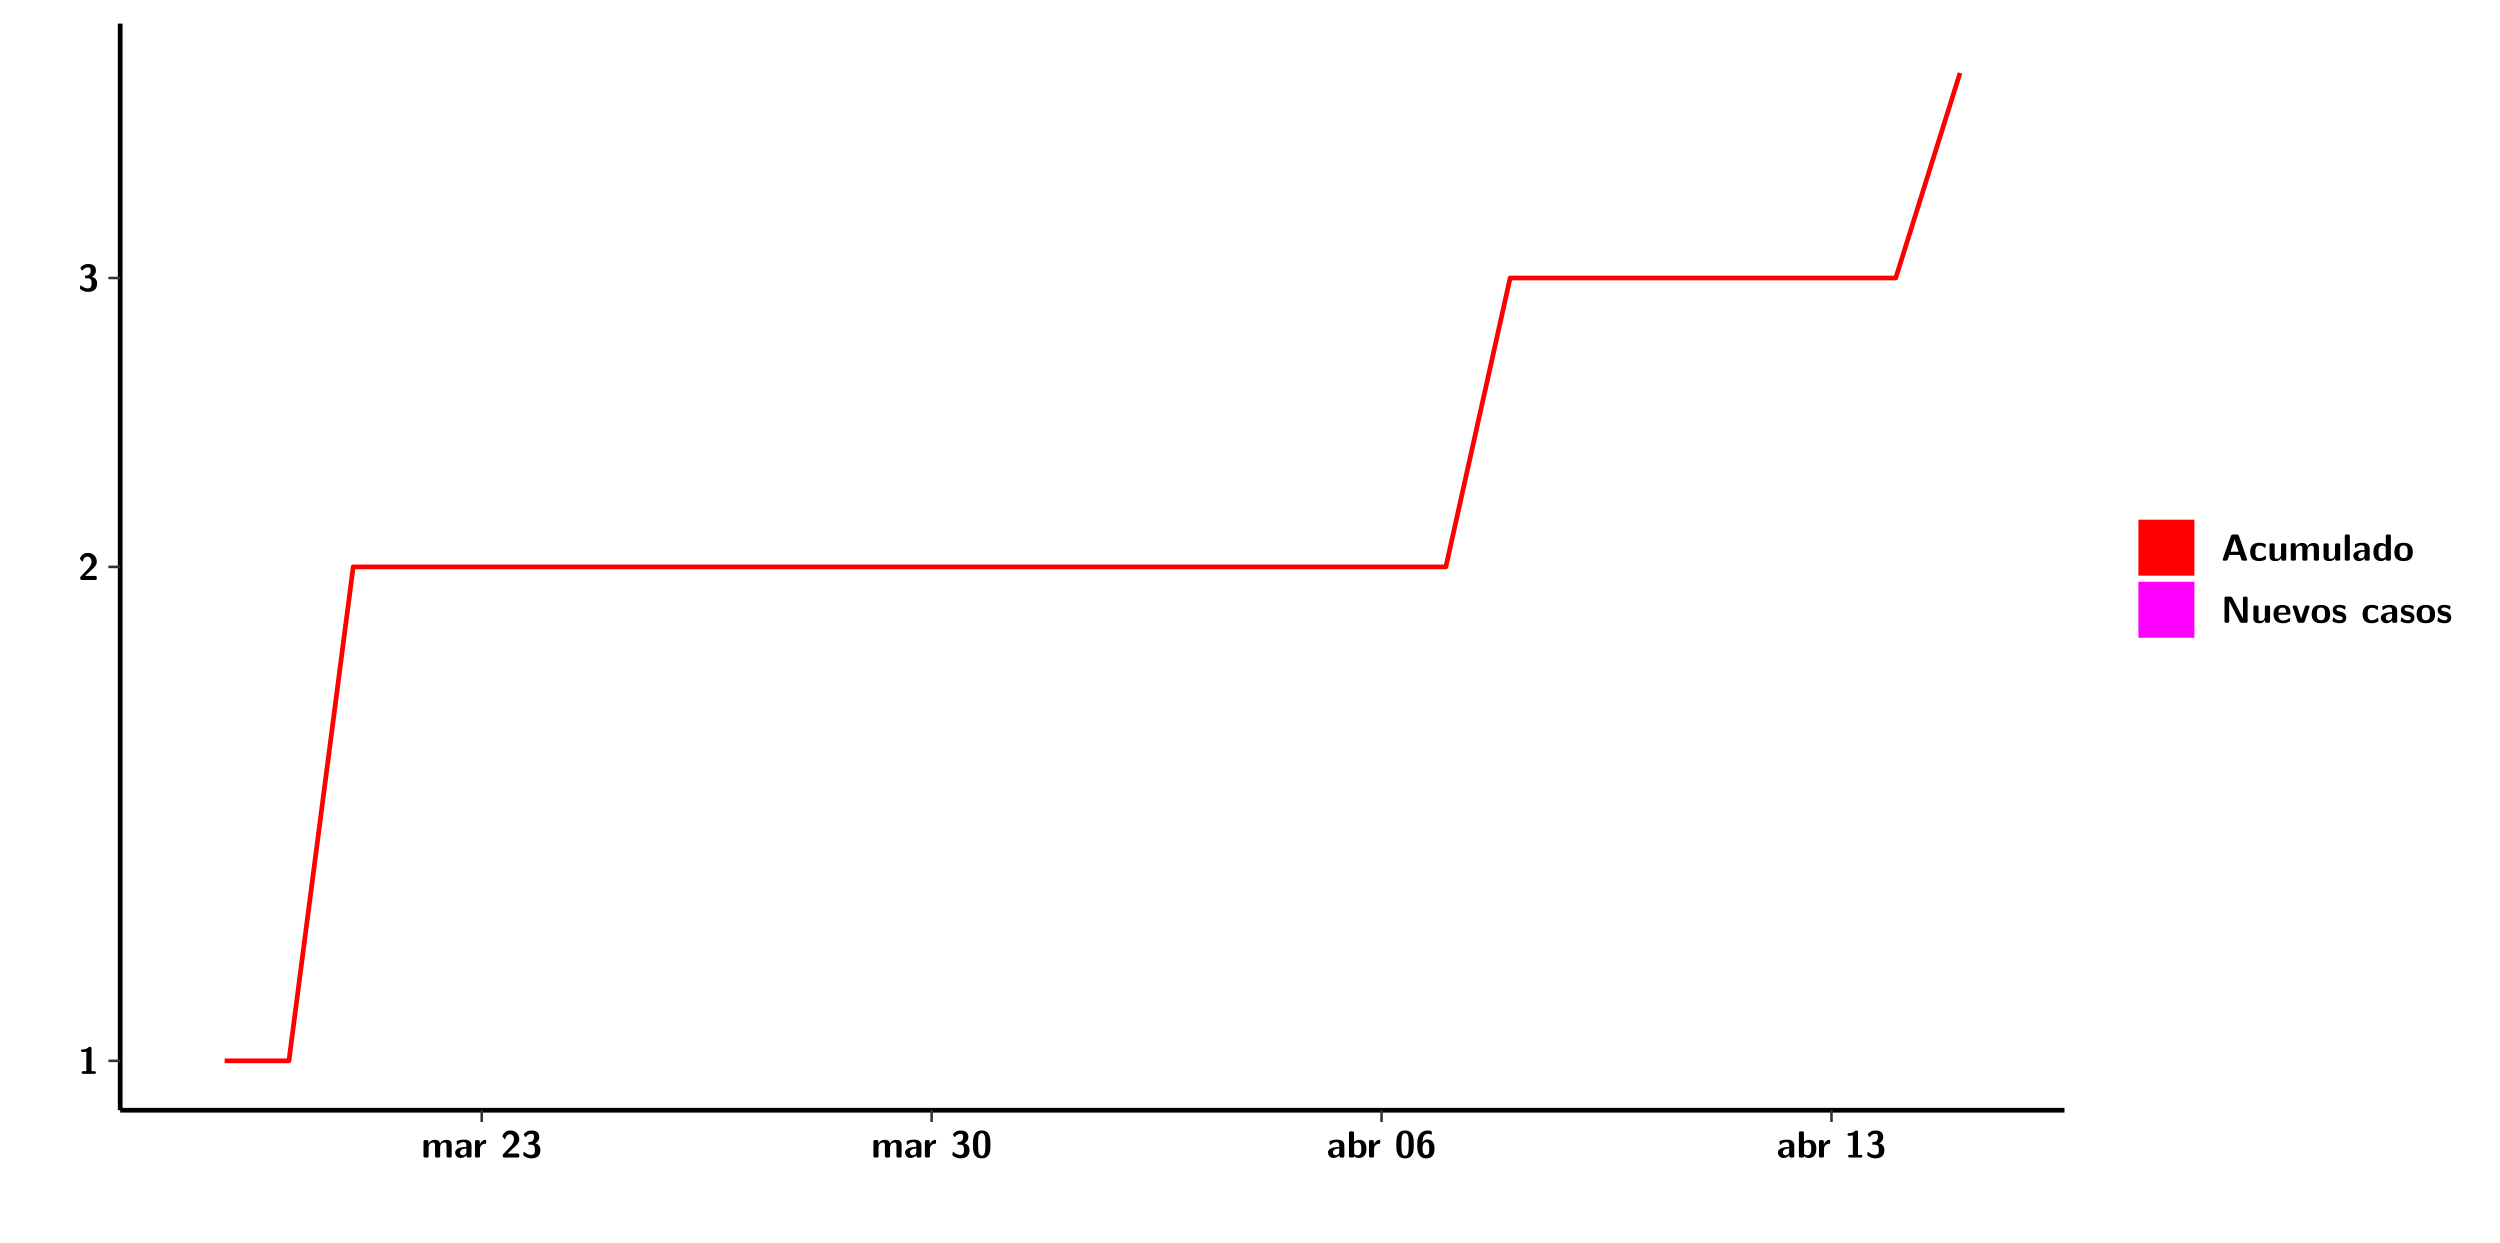
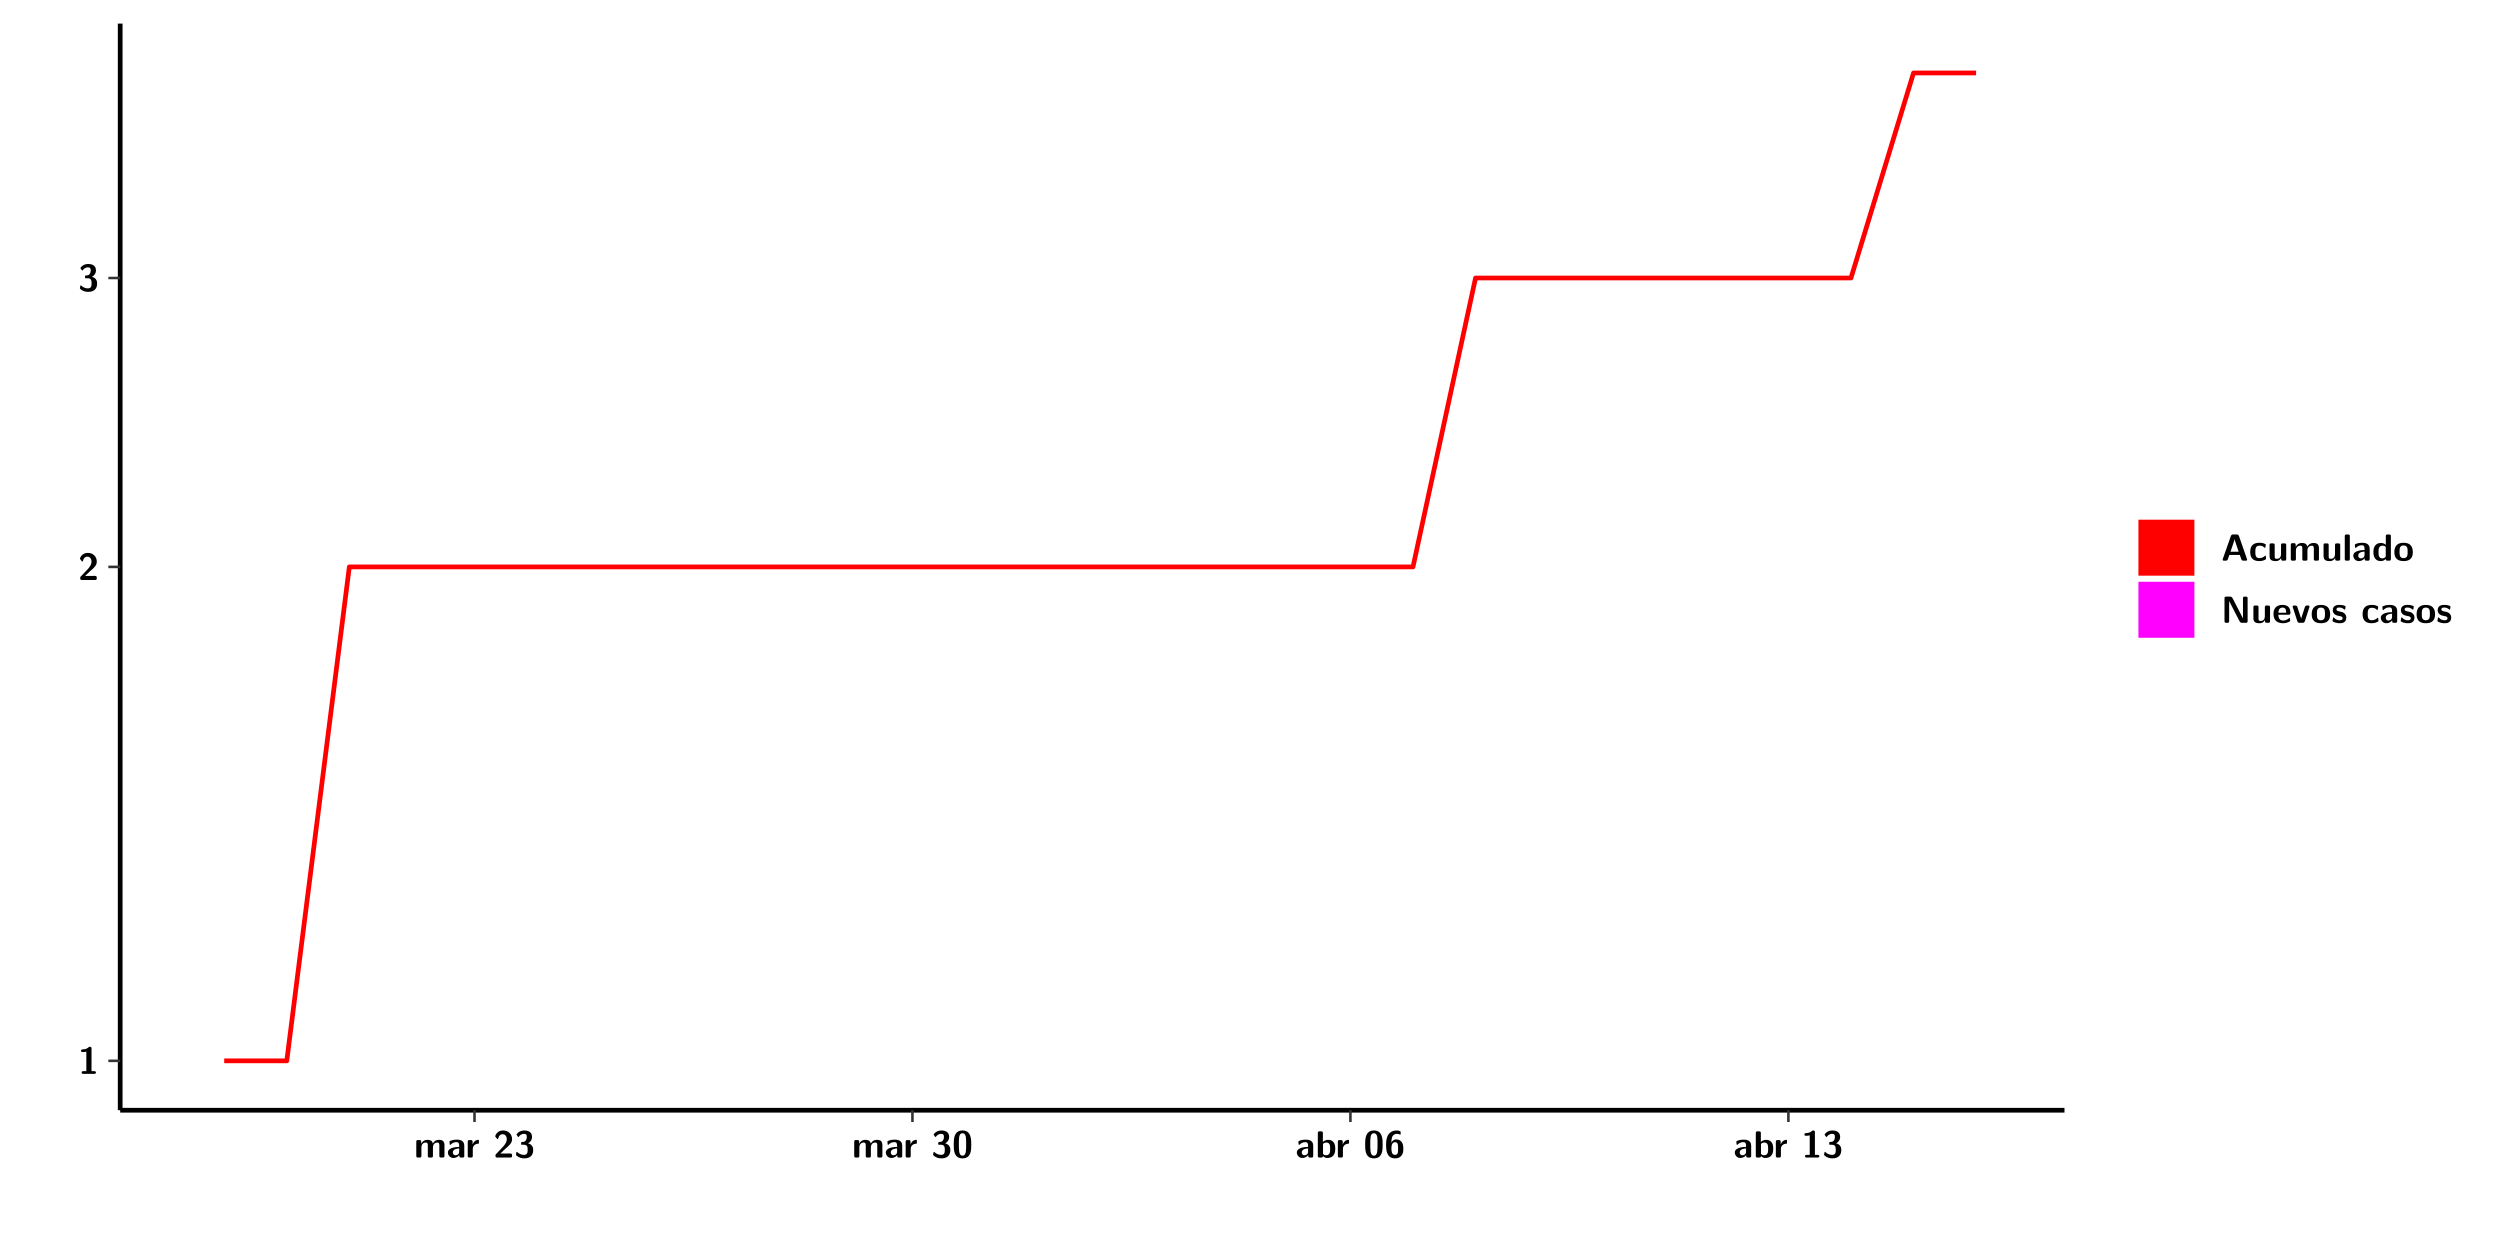
<svg xmlns="http://www.w3.org/2000/svg" xmlns:xlink="http://www.w3.org/1999/xlink" width="579.653pt" height="288pt" viewBox="0 0 579.653 288" version="1.1">
  <defs>
    <g>
      <symbol overflow="visible" id="glyph0-0">
        <path style="stroke:none;" d="" />
      </symbol>
      <symbol overflow="visible" id="glyph0-1">
        <path style="stroke:none;" d="M 3.109 -5.859 C 3.109 -6.016 3.109 -6.281 2.719 -6.281 C 2.547 -6.281 2.516 -6.266 2.406 -6.156 C 2.25 -6.016 1.922 -5.688 1.047 -5.672 C 0.891 -5.672 0.672 -5.609 0.672 -5.359 C 0.672 -5.047 0.969 -5.047 1.094 -5.047 C 1.344 -5.047 1.656 -5.078 1.906 -5.156 L 1.906 -0.625 L 1.234 -0.625 C 1.109 -0.625 0.812 -0.625 0.812 -0.312 C 0.812 0 1.109 0 1.234 0 L 3.719 0 C 3.828 0 4.141 0 4.141 -0.312 C 4.141 -0.625 3.828 -0.625 3.719 -0.625 L 3.109 -0.625 Z M 3.109 -5.859 " />
      </symbol>
      <symbol overflow="visible" id="glyph0-2">
        <path style="stroke:none;" d="M 0.562 -0.75 C 0.484 -0.656 0.484 -0.641 0.484 -0.484 L 0.484 -0.422 C 0.484 -0.109 0.578 0 0.906 0 L 3.906 0 C 4.25 0 4.328 -0.109 4.328 -0.422 L 4.328 -0.531 C 4.328 -0.672 4.328 -0.828 4.141 -0.906 C 4.078 -0.953 3.797 -0.953 3.625 -0.953 C 3.438 -0.953 3.219 -0.938 3.031 -0.938 L 1.609 -0.938 L 2.766 -2.031 C 2.906 -2.141 3.234 -2.422 3.359 -2.547 C 3.844 -3.016 4.328 -3.484 4.328 -4.266 C 4.328 -5.328 3.562 -6.281 2.266 -6.281 C 1.969 -6.281 1.469 -6.234 1.047 -5.891 C 0.969 -5.828 0.562 -5.516 0.406 -4.922 L 0.844 -4.359 C 0.891 -4.297 0.922 -4.266 0.984 -4.266 C 1.062 -4.266 1.078 -4.328 1.109 -4.422 C 1.281 -5.031 1.578 -5.406 2.141 -5.406 C 2.828 -5.406 3.109 -4.781 3.109 -4.25 C 3.109 -3.688 2.766 -3.094 2.25 -2.531 Z M 0.562 -0.75 " />
      </symbol>
      <symbol overflow="visible" id="glyph0-3">
        <path style="stroke:none;" d="M 0.844 -4.859 C 0.906 -4.766 0.953 -4.766 0.969 -4.766 C 1.031 -4.766 1.047 -4.797 1.094 -4.859 C 1.547 -5.5 2.172 -5.5 2.281 -5.5 C 2.844 -5.5 2.922 -5.203 2.922 -4.781 C 2.922 -4.656 2.922 -4.234 2.641 -3.906 C 2.438 -3.656 2.219 -3.641 1.953 -3.625 C 1.859 -3.609 1.688 -3.609 1.672 -3.578 C 1.609 -3.562 1.609 -3.5 1.609 -3.359 L 1.609 -3.203 C 1.609 -2.984 1.609 -2.969 1.844 -2.969 L 2.219 -2.969 C 3.031 -2.969 3.125 -2.469 3.125 -1.797 C 3.125 -1.203 3.062 -0.625 2.266 -0.625 C 1.984 -0.625 1.328 -0.688 0.75 -1.25 C 0.672 -1.328 0.656 -1.328 0.625 -1.328 C 0.531 -1.328 0.516 -1.25 0.516 -1.234 C 0.516 -1.234 0.406 -0.672 0.406 -0.625 C 0.406 -0.516 1.156 0.188 2.312 0.188 C 3.812 0.188 4.406 -0.609 4.406 -1.781 C 4.406 -2.562 3.984 -3.109 3.203 -3.297 C 3.906 -3.688 4.141 -4.266 4.141 -4.766 C 4.141 -6.156 2.891 -6.281 2.328 -6.281 C 1.125 -6.281 0.531 -5.422 0.531 -5.344 C 0.531 -5.297 0.594 -5.219 0.594 -5.219 Z M 0.844 -4.859 " />
      </symbol>
      <symbol overflow="visible" id="glyph0-4">
        <path style="stroke:none;" d="M 7.062 -2.844 C 7.062 -3.75 6.672 -4.109 5.781 -4.109 C 5.156 -4.109 4.688 -3.828 4.359 -3.25 C 4.219 -4.078 3.484 -4.109 3.109 -4.109 C 2.938 -4.109 2.578 -4.109 2.188 -3.828 C 1.906 -3.625 1.734 -3.344 1.672 -3.203 L 1.672 -3.641 C 1.672 -3.922 1.609 -4.062 1.25 -4.062 L 0.953 -4.062 C 0.625 -4.062 0.531 -3.969 0.531 -3.641 L 0.531 -0.422 C 0.531 -0.109 0.625 0 0.953 0 L 1.297 0 C 1.625 0 1.719 -0.109 1.719 -0.422 L 1.719 -2.359 C 1.719 -3.141 2.25 -3.484 2.688 -3.484 C 3.109 -3.484 3.203 -3.297 3.203 -2.828 L 3.203 -0.422 C 3.203 -0.109 3.297 0 3.625 0 L 3.969 0 C 4.297 0 4.391 -0.109 4.391 -0.422 L 4.391 -2.359 C 4.391 -3.141 4.922 -3.484 5.359 -3.484 C 5.781 -3.484 5.875 -3.297 5.875 -2.828 L 5.875 -0.422 C 5.875 -0.109 5.969 0 6.297 0 L 6.641 0 C 6.984 0 7.062 -0.109 7.062 -0.422 Z M 7.062 -2.844 " />
      </symbol>
      <symbol overflow="visible" id="glyph0-5">
        <path style="stroke:none;" d="M 4.062 -2.766 C 4.062 -4.156 2.734 -4.156 2.297 -4.156 C 1.891 -4.156 1.453 -4.125 0.859 -3.891 C 0.672 -3.797 0.625 -3.781 0.625 -3.688 C 0.625 -3.625 0.688 -3.109 0.688 -3.047 C 0.703 -2.984 0.75 -2.938 0.812 -2.938 C 0.844 -2.938 0.875 -2.969 0.906 -3 C 1.281 -3.391 1.719 -3.578 2.266 -3.578 C 2.734 -3.578 2.875 -3.297 2.875 -2.781 L 2.875 -2.469 C 2.562 -2.469 0.266 -2.453 0.266 -1.172 C 0.266 -0.547 0.766 0.094 1.531 0.094 C 1.828 0.094 2.484 0.016 2.906 -0.594 L 2.906 -0.422 C 2.906 -0.141 2.969 0 3.328 0 L 3.641 0 C 3.984 0 4.062 -0.109 4.062 -0.422 Z M 2.875 -1.344 C 2.875 -0.531 2.047 -0.531 2.016 -0.531 C 1.641 -0.531 1.406 -0.844 1.406 -1.188 C 1.406 -2.047 2.625 -2.109 2.875 -2.109 Z M 2.875 -1.344 " />
      </symbol>
      <symbol overflow="visible" id="glyph0-6">
        <path style="stroke:none;" d="M 1.703 -2.016 C 1.703 -2.844 2.391 -3.188 2.938 -3.219 C 3.109 -3.234 3.125 -3.234 3.125 -3.469 L 3.125 -3.875 C 3.125 -4.047 3.125 -4.109 2.969 -4.109 C 2.719 -4.109 2.078 -4.031 1.672 -3.078 L 1.656 -3.078 L 1.656 -3.641 C 1.656 -3.922 1.594 -4.062 1.234 -4.062 L 0.953 -4.062 C 0.641 -4.062 0.531 -3.969 0.531 -3.641 L 0.531 -0.422 C 0.531 -0.109 0.625 0 0.953 0 L 1.281 0 C 1.609 0 1.703 -0.109 1.703 -0.422 Z M 1.703 -2.016 " />
      </symbol>
      <symbol overflow="visible" id="glyph0-7">
        <path style="stroke:none;" d="M 4.438 -3 C 4.438 -4.203 4.438 -6.281 2.406 -6.281 C 0.375 -6.281 0.375 -4.219 0.375 -3 C 0.375 -1.812 0.375 0.188 2.406 0.188 C 4.438 0.188 4.438 -1.781 4.438 -3 Z M 2.406 -0.438 C 1.75 -0.438 1.656 -1.25 1.625 -1.484 C 1.562 -1.953 1.562 -2.766 1.562 -3.125 C 1.562 -3.641 1.562 -4.203 1.625 -4.641 C 1.641 -4.875 1.734 -5.641 2.406 -5.641 C 3.047 -5.641 3.156 -4.906 3.188 -4.734 C 3.25 -4.281 3.25 -3.594 3.25 -3.125 C 3.25 -2.625 3.25 -1.953 3.188 -1.469 C 3.156 -1.234 3.062 -0.438 2.406 -0.438 Z M 2.406 -0.438 " />
      </symbol>
      <symbol overflow="visible" id="glyph0-8">
        <path style="stroke:none;" d="M 1.703 -5.656 C 1.703 -5.938 1.641 -6.078 1.281 -6.078 L 0.953 -6.078 C 0.641 -6.078 0.531 -5.984 0.531 -5.656 L 0.531 -0.422 C 0.531 -0.109 0.625 0 0.953 0 L 1.312 0 C 1.453 0 1.719 0 1.734 -0.344 C 2.125 0.094 2.578 0.094 2.719 0.094 C 4.578 0.094 4.578 -1.594 4.578 -2.031 C 4.578 -2.453 4.578 -4.109 2.938 -4.109 C 2.219 -4.109 1.781 -3.703 1.703 -3.625 Z M 1.734 -3.172 C 1.844 -3.281 2.109 -3.484 2.5 -3.484 C 3.391 -3.484 3.391 -2.672 3.391 -2.016 C 3.391 -1.375 3.391 -0.531 2.406 -0.531 C 2.047 -0.531 1.828 -0.75 1.734 -0.875 Z M 1.734 -3.172 " />
      </symbol>
      <symbol overflow="visible" id="glyph0-9">
        <path style="stroke:none;" d="M 3.781 -5.859 C 3.781 -6.062 3.781 -6.078 3.484 -6.188 C 3.25 -6.281 3.016 -6.281 2.922 -6.281 C 0.406 -6.281 0.406 -3.75 0.406 -2.984 C 0.406 -2.078 0.406 0.188 2.453 0.188 C 3.125 0.188 3.547 0.031 3.906 -0.375 C 4.359 -0.891 4.406 -1.391 4.406 -2.062 C 4.406 -2.562 4.406 -4.203 2.703 -4.203 C 2.219 -4.203 1.859 -3.922 1.625 -3.422 C 1.672 -4.203 1.688 -4.406 1.812 -4.75 C 2.062 -5.422 2.641 -5.5 2.953 -5.5 C 3.109 -5.5 3.344 -5.469 3.547 -5.359 C 3.609 -5.312 3.641 -5.297 3.688 -5.297 C 3.781 -5.297 3.781 -5.406 3.781 -5.531 Z M 2.438 -0.625 C 1.75 -0.625 1.641 -1.422 1.641 -2.172 C 1.641 -2.906 1.859 -3.562 2.484 -3.562 C 3.188 -3.562 3.188 -2.938 3.188 -2.078 C 3.188 -1.219 3.188 -0.625 2.438 -0.625 Z M 2.438 -0.625 " />
      </symbol>
      <symbol overflow="visible" id="glyph0-10">
        <path style="stroke:none;" d="M 4.156 -5.703 C 4.031 -6.078 3.766 -6.078 3.594 -6.078 L 2.828 -6.078 C 2.641 -6.078 2.391 -6.078 2.266 -5.703 L 0.406 -0.406 C 0.375 -0.297 0.375 -0.281 0.375 -0.234 C 0.375 0 0.594 0 0.703 0 L 1.031 0 C 1.188 0 1.453 0 1.578 -0.344 L 1.922 -1.328 L 4.344 -1.328 L 4.641 -0.484 C 4.75 -0.172 4.812 0 5.234 0 L 5.703 0 C 5.828 0 6.047 0 6.047 -0.234 C 6.047 -0.281 6.047 -0.297 6 -0.406 Z M 2.812 -3.938 C 2.938 -4.328 3.062 -4.656 3.125 -4.969 L 3.141 -4.969 C 3.188 -4.766 3.188 -4.75 3.25 -4.547 L 4.078 -2.078 L 2.188 -2.078 Z M 2.812 -3.938 " />
      </symbol>
      <symbol overflow="visible" id="glyph0-11">
        <path style="stroke:none;" d="M 4 -0.438 C 4 -0.531 3.969 -0.938 3.953 -1.047 C 3.953 -1.078 3.938 -1.172 3.844 -1.172 C 3.812 -1.172 3.797 -1.172 3.703 -1.078 C 3.562 -0.953 3.141 -0.594 2.422 -0.594 C 1.516 -0.594 1.516 -1.469 1.516 -2.031 C 1.516 -2.75 1.562 -3.484 2.453 -3.484 C 3.031 -3.484 3.266 -3.344 3.578 -3.078 C 3.688 -2.984 3.703 -2.984 3.734 -2.984 C 3.828 -2.984 3.844 -3.062 3.844 -3.094 C 3.859 -3.172 3.953 -3.656 3.953 -3.703 C 3.953 -3.781 3.891 -3.812 3.75 -3.891 C 3.328 -4.078 3.062 -4.156 2.453 -4.156 C 1.141 -4.156 0.328 -3.547 0.328 -2.016 C 0.328 -0.562 1.078 0.094 2.406 0.094 C 2.641 0.094 3.172 0.094 3.75 -0.203 C 4 -0.344 4 -0.344 4 -0.438 Z M 4 -0.438 " />
      </symbol>
      <symbol overflow="visible" id="glyph0-12">
        <path style="stroke:none;" d="M 4.391 -3.594 C 4.391 -3.875 4.328 -4.016 3.969 -4.016 L 3.609 -4.016 C 3.281 -4.016 3.188 -3.906 3.188 -3.594 L 3.188 -1.516 C 3.188 -0.938 2.891 -0.438 2.266 -0.438 C 1.766 -0.438 1.719 -0.562 1.719 -1.031 L 1.719 -3.594 C 1.719 -3.875 1.656 -4.016 1.297 -4.016 L 0.953 -4.016 C 0.625 -4.016 0.531 -3.922 0.531 -3.594 L 0.531 -1.109 C 0.531 -0.172 1.031 0.094 1.953 0.094 C 2.188 0.094 2.812 0.094 3.219 -0.656 L 3.219 -0.422 C 3.219 -0.141 3.281 0 3.641 0 L 3.969 0 C 4.297 0 4.391 -0.109 4.391 -0.422 Z M 4.391 -3.594 " />
      </symbol>
      <symbol overflow="visible" id="glyph0-13">
        <path style="stroke:none;" d="M 1.703 -5.656 C 1.703 -5.938 1.641 -6.078 1.281 -6.078 L 0.953 -6.078 C 0.641 -6.078 0.531 -5.984 0.531 -5.656 L 0.531 -0.422 C 0.531 -0.109 0.625 0 0.953 0 L 1.281 0 C 1.609 0 1.703 -0.109 1.703 -0.422 Z M 1.703 -5.656 " />
      </symbol>
      <symbol overflow="visible" id="glyph0-14">
        <path style="stroke:none;" d="M 4.375 -5.656 C 4.375 -5.938 4.312 -6.078 3.953 -6.078 L 3.625 -6.078 C 3.297 -6.078 3.203 -5.969 3.203 -5.656 L 3.203 -3.672 C 2.812 -4.047 2.375 -4.109 2.109 -4.109 C 0.328 -4.109 0.328 -2.422 0.328 -2 C 0.328 -1.594 0.328 0.094 2.062 0.094 C 2.422 0.094 2.812 -0.016 3.188 -0.406 C 3.188 -0.094 3.297 0 3.609 0 L 3.953 0 C 4.281 0 4.375 -0.109 4.375 -0.422 Z M 3.188 -1.094 C 3.188 -0.953 3.188 -0.875 2.922 -0.688 C 2.703 -0.547 2.5 -0.531 2.406 -0.531 C 1.516 -0.531 1.516 -1.344 1.516 -2 C 1.516 -2.656 1.516 -3.484 2.5 -3.484 C 2.75 -3.484 2.984 -3.391 3.188 -3.203 Z M 3.188 -1.094 " />
      </symbol>
      <symbol overflow="visible" id="glyph0-15">
        <path style="stroke:none;" d="M 4.547 -1.969 C 4.547 -3.406 3.844 -4.156 2.406 -4.156 C 0.953 -4.156 0.266 -3.391 0.266 -1.969 C 0.266 -0.547 1.031 0.094 2.406 0.094 C 3.781 0.094 4.547 -0.531 4.547 -1.969 Z M 2.406 -0.594 C 1.469 -0.594 1.469 -1.375 1.469 -2.078 C 1.469 -2.75 1.469 -3.531 2.406 -3.531 C 3.344 -3.531 3.344 -2.766 3.344 -2.078 C 3.344 -1.391 3.344 -0.594 2.406 -0.594 Z M 2.406 -0.594 " />
      </symbol>
      <symbol overflow="visible" id="glyph0-16">
        <path style="stroke:none;" d="M 2.656 -5.734 C 2.469 -6.078 2.203 -6.078 2.031 -6.078 L 1.219 -6.078 C 0.906 -6.078 0.797 -5.984 0.797 -5.656 L 0.797 -0.422 C 0.797 -0.109 0.891 0 1.219 0 L 1.453 0 C 1.781 0 1.875 -0.109 1.875 -0.422 L 1.875 -5.016 L 1.891 -5.016 L 4.297 -0.344 C 4.484 0 4.75 0 4.922 0 L 5.734 0 C 6.062 0 6.156 -0.109 6.156 -0.422 L 6.156 -5.656 C 6.156 -5.938 6.094 -6.078 5.734 -6.078 L 5.5 -6.078 C 5.156 -6.078 5.078 -5.969 5.078 -5.656 L 5.078 -1.062 L 5.062 -1.062 Z M 2.656 -5.734 " />
      </symbol>
      <symbol overflow="visible" id="glyph0-17">
        <path style="stroke:none;" d="M 3.781 -1.875 C 3.984 -1.875 4.203 -1.891 4.203 -2.281 C 4.203 -3.406 3.672 -4.156 2.359 -4.156 C 0.969 -4.156 0.266 -3.375 0.266 -2.047 C 0.266 -0.609 1.109 0.094 2.484 0.094 C 2.812 0.094 3.312 0.047 3.891 -0.234 C 4.078 -0.328 4.141 -0.359 4.141 -0.469 C 4.141 -0.531 4.125 -0.781 4.109 -0.844 C 4.078 -1.125 4.062 -1.125 3.984 -1.125 C 3.953 -1.125 3.938 -1.125 3.844 -1.047 C 3.328 -0.594 2.797 -0.531 2.516 -0.531 C 1.531 -0.531 1.422 -1.312 1.391 -1.875 Z M 1.406 -2.344 C 1.422 -2.875 1.609 -3.531 2.359 -3.531 C 3.062 -3.531 3.203 -3.031 3.219 -2.344 Z M 1.406 -2.344 " />
      </symbol>
      <symbol overflow="visible" id="glyph0-18">
        <path style="stroke:none;" d="M 4.109 -3.609 C 4.141 -3.719 4.141 -3.75 4.141 -3.766 C 4.141 -4.016 3.922 -4.016 3.797 -4.016 L 3.609 -4.016 C 3.25 -4.016 3.141 -3.891 3.062 -3.641 L 2.203 -0.984 L 1.328 -3.641 C 1.266 -3.828 1.203 -4.016 0.781 -4.016 L 0.578 -4.016 C 0.453 -4.016 0.234 -4.016 0.234 -3.766 C 0.234 -3.75 0.234 -3.719 0.266 -3.609 L 1.312 -0.375 C 1.438 0 1.703 0 1.859 0 L 2.5 0 C 2.672 0 2.938 0 3.062 -0.375 Z M 4.109 -3.609 " />
      </symbol>
      <symbol overflow="visible" id="glyph0-19">
        <path style="stroke:none;" d="M 3.469 -1.234 C 3.469 -1.734 3.203 -2.031 3.047 -2.172 C 2.703 -2.484 2.391 -2.547 2.031 -2.609 C 1.547 -2.703 1.188 -2.766 1.188 -3.109 C 1.188 -3.469 1.484 -3.547 1.828 -3.547 C 2.406 -3.547 2.719 -3.328 2.953 -3.125 C 3.047 -3.047 3.062 -3.047 3.094 -3.047 C 3.188 -3.047 3.203 -3.125 3.203 -3.156 C 3.219 -3.219 3.312 -3.719 3.312 -3.766 C 3.312 -3.906 2.844 -4.031 2.75 -4.062 C 2.406 -4.156 2.125 -4.156 1.891 -4.156 C 1.5 -4.156 0.328 -4.156 0.328 -2.906 C 0.328 -2.484 0.516 -2.219 0.75 -2 C 1.062 -1.734 1.406 -1.672 1.906 -1.562 C 2.156 -1.531 2.609 -1.453 2.609 -1.062 C 2.609 -0.656 2.266 -0.594 1.922 -0.594 C 1.531 -0.594 1.047 -0.703 0.625 -1.188 C 0.594 -1.234 0.562 -1.266 0.516 -1.266 C 0.422 -1.266 0.406 -1.188 0.391 -1.125 C 0.375 -1.016 0.266 -0.516 0.266 -0.422 C 0.266 -0.266 0.922 -0.062 0.922 -0.047 C 1.406 0.094 1.766 0.094 1.922 0.094 C 2.359 0.094 3.469 0.062 3.469 -1.234 Z M 3.469 -1.234 " />
      </symbol>
    </g>
    <clipPath id="clip1">
      <path d="M 0 0 L 576.008 0 L 576.008 288 L 0 288 Z M 0 0 " />
    </clipPath>
    <clipPath id="clip2">
      <path d="M 27.867 5.477 L 478.672 5.477 L 478.672 257.414 L 27.867 257.414 Z M 27.867 5.477 " />
    </clipPath>
  </defs>
  <g id="surface1">
    <g clip-path="url(#clip1)" clip-rule="nonzero">
      <path style="fill-rule:nonzero;fill:rgb(100%,100%,100%);fill-opacity:1;stroke-width:0.598;stroke-linecap:round;stroke-linejoin:round;stroke:rgb(100%,100%,100%);stroke-opacity:1;stroke-miterlimit:10;" d="M 0 0 L 0 288.004 L 576.008 288.004 L 576.008 0 Z M 0 0 " transform="matrix(1,0,0,-1,0,288)" />
    </g>
    <g clip-path="url(#clip2)" clip-rule="nonzero">
      <path style=" stroke:none;fill-rule:nonzero;fill:rgb(100%,100%,100%);fill-opacity:1;" d="M 27.867 257.414 L 27.867 5.477 L 478.672 5.477 L 478.672 257.414 Z M 27.867 257.414 " />
    </g>
-     <path style="fill:none;stroke-width:1.096;stroke-linecap:butt;stroke-linejoin:round;stroke:rgb(100%,0%,0%);stroke-opacity:1;stroke-miterlimit:10;" d="M 52.086 42.031 L 66.988 42.031 L 81.895 156.555 L 335.238 156.555 L 350.141 223.543 L 439.547 223.543 L 454.453 271.078 " transform="matrix(1,0,0,-1,0,288)" />
+     <path style="fill:none;stroke-width:1.096;stroke-linecap:butt;stroke-linejoin:round;stroke:rgb(100%,0%,0%);stroke-opacity:1;stroke-miterlimit:10;" d="M 51.984 42.031 L 66.492 42.031 L 80.996 156.555 L 327.617 156.555 L 342.121 223.543 L 429.168 223.543 L 443.672 271.078 L 458.18 271.078 " transform="matrix(1,0,0,-1,0,288)" />
    <path style="fill:none;stroke-width:1.096;stroke-linecap:butt;stroke-linejoin:round;stroke:rgb(0%,0%,0%);stroke-opacity:1;stroke-miterlimit:10;" d="M 27.867 30.586 L 27.867 282.523 " transform="matrix(1,0,0,-1,0,288)" />
    <g style="fill:rgb(0%,0%,0%);fill-opacity:1;">
      <use xlink:href="#glyph0-1" x="18.112" y="248.986" />
    </g>
    <g style="fill:rgb(0%,0%,0%);fill-opacity:1;">
      <use xlink:href="#glyph0-2" x="18.112" y="134.476" />
    </g>
    <g style="fill:rgb(0%,0%,0%);fill-opacity:1;">
      <use xlink:href="#glyph0-3" x="18.112" y="67.487" />
    </g>
    <path style="fill:none;stroke-width:0.598;stroke-linecap:butt;stroke-linejoin:round;stroke:rgb(20%,20%,20%);stroke-opacity:1;stroke-miterlimit:10;" d="M 25.125 42.031 L 27.867 42.031 " transform="matrix(1,0,0,-1,0,288)" />
    <path style="fill:none;stroke-width:0.598;stroke-linecap:butt;stroke-linejoin:round;stroke:rgb(20%,20%,20%);stroke-opacity:1;stroke-miterlimit:10;" d="M 25.125 156.555 L 27.867 156.555 " transform="matrix(1,0,0,-1,0,288)" />
    <path style="fill:none;stroke-width:0.598;stroke-linecap:butt;stroke-linejoin:round;stroke:rgb(20%,20%,20%);stroke-opacity:1;stroke-miterlimit:10;" d="M 25.125 223.543 L 27.867 223.543 " transform="matrix(1,0,0,-1,0,288)" />
    <path style="fill:none;stroke-width:1.096;stroke-linecap:butt;stroke-linejoin:round;stroke:rgb(0%,0%,0%);stroke-opacity:1;stroke-miterlimit:10;" d="M 27.867 30.586 L 478.672 30.586 " transform="matrix(1,0,0,-1,0,288)" />
-     <path style="fill:none;stroke-width:0.598;stroke-linecap:butt;stroke-linejoin:round;stroke:rgb(20%,20%,20%);stroke-opacity:1;stroke-miterlimit:10;" d="M 111.691 27.848 L 111.691 30.586 " transform="matrix(1,0,0,-1,0,288)" />
-     <path style="fill:none;stroke-width:0.598;stroke-linecap:butt;stroke-linejoin:round;stroke:rgb(20%,20%,20%);stroke-opacity:1;stroke-miterlimit:10;" d="M 216.012 27.848 L 216.012 30.586 " transform="matrix(1,0,0,-1,0,288)" />
-     <path style="fill:none;stroke-width:0.598;stroke-linecap:butt;stroke-linejoin:round;stroke:rgb(20%,20%,20%);stroke-opacity:1;stroke-miterlimit:10;" d="M 320.332 27.848 L 320.332 30.586 " transform="matrix(1,0,0,-1,0,288)" />
-     <path style="fill:none;stroke-width:0.598;stroke-linecap:butt;stroke-linejoin:round;stroke:rgb(20%,20%,20%);stroke-opacity:1;stroke-miterlimit:10;" d="M 424.652 27.848 L 424.652 30.586 " transform="matrix(1,0,0,-1,0,288)" />
+     <path style="fill:none;stroke-width:0.598;stroke-linecap:butt;stroke-linejoin:round;stroke:rgb(20%,20%,20%);stroke-opacity:1;stroke-miterlimit:10;" d="M 110.02 27.848 L 110.02 30.586 " transform="matrix(1,0,0,-1,0,288)" />
+     <path style="fill:none;stroke-width:0.598;stroke-linecap:butt;stroke-linejoin:round;stroke:rgb(20%,20%,20%);stroke-opacity:1;stroke-miterlimit:10;" d="M 211.559 27.848 L 211.559 30.586 " transform="matrix(1,0,0,-1,0,288)" />
+     <path style="fill:none;stroke-width:0.598;stroke-linecap:butt;stroke-linejoin:round;stroke:rgb(20%,20%,20%);stroke-opacity:1;stroke-miterlimit:10;" d="M 313.109 27.848 L 313.109 30.586 " transform="matrix(1,0,0,-1,0,288)" />
+     <path style="fill:none;stroke-width:0.598;stroke-linecap:butt;stroke-linejoin:round;stroke:rgb(20%,20%,20%);stroke-opacity:1;stroke-miterlimit:10;" d="M 414.66 27.848 L 414.66 30.586 " transform="matrix(1,0,0,-1,0,288)" />
    <g style="fill:rgb(0%,0%,0%);fill-opacity:1;">
-       <use xlink:href="#glyph0-4" x="97.664" y="268.394" />
-       <use xlink:href="#glyph0-5" x="105.262" y="268.394" />
+       <use xlink:href="#glyph0-4" x="95.99" y="268.394" />
+       <use xlink:href="#glyph0-5" x="103.588" y="268.394" />
    </g>
    <g style="fill:rgb(0%,0%,0%);fill-opacity:1;">
-       <use xlink:href="#glyph0-6" x="109.593" y="268.394" />
+       <use xlink:href="#glyph0-6" x="107.919" y="268.394" />
    </g>
    <g style="fill:rgb(0%,0%,0%);fill-opacity:1;">
-       <use xlink:href="#glyph0-2" x="116.074" y="268.394" />
-       <use xlink:href="#glyph0-3" x="120.896" y="268.394" />
+       <use xlink:href="#glyph0-2" x="114.4" y="268.394" />
+       <use xlink:href="#glyph0-3" x="119.222" y="268.394" />
    </g>
    <g style="fill:rgb(0%,0%,0%);fill-opacity:1;">
-       <use xlink:href="#glyph0-4" x="201.982" y="268.394" />
-       <use xlink:href="#glyph0-5" x="209.58" y="268.394" />
+       <use xlink:href="#glyph0-4" x="197.529" y="268.394" />
+       <use xlink:href="#glyph0-5" x="205.127" y="268.394" />
    </g>
    <g style="fill:rgb(0%,0%,0%);fill-opacity:1;">
-       <use xlink:href="#glyph0-6" x="213.911" y="268.394" />
+       <use xlink:href="#glyph0-6" x="209.458" y="268.394" />
    </g>
    <g style="fill:rgb(0%,0%,0%);fill-opacity:1;">
-       <use xlink:href="#glyph0-3" x="220.392" y="268.394" />
-       <use xlink:href="#glyph0-7" x="225.214" y="268.394" />
+       <use xlink:href="#glyph0-3" x="215.939" y="268.394" />
+       <use xlink:href="#glyph0-7" x="220.761" y="268.394" />
    </g>
    <g style="fill:rgb(0%,0%,0%);fill-opacity:1;">
-       <use xlink:href="#glyph0-5" x="307.641" y="268.394" />
-       <use xlink:href="#glyph0-8" x="312.244" y="268.394" />
+       <use xlink:href="#glyph0-5" x="300.418" y="268.394" />
+       <use xlink:href="#glyph0-8" x="305.021" y="268.394" />
    </g>
    <g style="fill:rgb(0%,0%,0%);fill-opacity:1;">
-       <use xlink:href="#glyph0-6" x="316.891" y="268.394" />
+       <use xlink:href="#glyph0-6" x="309.668" y="268.394" />
    </g>
    <g style="fill:rgb(0%,0%,0%);fill-opacity:1;">
-       <use xlink:href="#glyph0-7" x="323.372" y="268.394" />
-       <use xlink:href="#glyph0-9" x="328.194" y="268.394" />
+       <use xlink:href="#glyph0-7" x="316.149" y="268.394" />
+       <use xlink:href="#glyph0-9" x="320.971" y="268.394" />
    </g>
    <g style="fill:rgb(0%,0%,0%);fill-opacity:1;">
-       <use xlink:href="#glyph0-5" x="411.959" y="268.394" />
-       <use xlink:href="#glyph0-8" x="416.562" y="268.394" />
+       <use xlink:href="#glyph0-5" x="401.967" y="268.394" />
+       <use xlink:href="#glyph0-8" x="406.57" y="268.394" />
    </g>
    <g style="fill:rgb(0%,0%,0%);fill-opacity:1;">
-       <use xlink:href="#glyph0-6" x="421.218" y="268.394" />
+       <use xlink:href="#glyph0-6" x="411.217" y="268.394" />
    </g>
    <g style="fill:rgb(0%,0%,0%);fill-opacity:1;">
-       <use xlink:href="#glyph0-1" x="427.69" y="268.394" />
-       <use xlink:href="#glyph0-3" x="432.512" y="268.394" />
+       <use xlink:href="#glyph0-1" x="417.698" y="268.394" />
+       <use xlink:href="#glyph0-3" x="422.52" y="268.394" />
    </g>
    <path style=" stroke:none;fill-rule:nonzero;fill:rgb(100%,100%,100%);fill-opacity:1;" d="M 489.629 154.062 L 489.629 108.828 L 570.527 108.828 L 570.527 154.062 Z M 489.629 154.062 " />
    <path style=" stroke:none;fill-rule:nonzero;fill:rgb(100%,0%,0%);fill-opacity:1;" d="M 495.816 133.477 L 495.816 120.496 L 508.797 120.496 L 508.797 133.477 Z M 495.816 133.477 " />
    <path style=" stroke:none;fill-rule:nonzero;fill:rgb(100%,0%,100%);fill-opacity:1;" d="M 495.816 147.875 L 495.816 134.891 L 508.797 134.891 L 508.797 147.875 Z M 495.816 147.875 " />
    <g style="fill:rgb(0%,0%,0%);fill-opacity:1;">
      <use xlink:href="#glyph0-10" x="514.979" y="130.002" />
      <use xlink:href="#glyph0-11" x="521.408" y="130.002" />
      <use xlink:href="#glyph0-12" x="525.694" y="130.002" />
      <use xlink:href="#glyph0-4" x="530.613" y="130.002" />
      <use xlink:href="#glyph0-12" x="538.212" y="130.002" />
      <use xlink:href="#glyph0-13" x="543.131" y="130.002" />
      <use xlink:href="#glyph0-5" x="545.372" y="130.002" />
      <use xlink:href="#glyph0-14" x="549.975" y="130.002" />
      <use xlink:href="#glyph0-15" x="554.894" y="130.002" />
    </g>
    <g style="fill:rgb(0%,0%,0%);fill-opacity:1;">
      <use xlink:href="#glyph0-16" x="514.979" y="144.408" />
      <use xlink:href="#glyph0-12" x="521.944" y="144.408" />
      <use xlink:href="#glyph0-17" x="526.864" y="144.408" />
      <use xlink:href="#glyph0-18" x="531.345" y="144.408" />
      <use xlink:href="#glyph0-15" x="535.728" y="144.408" />
      <use xlink:href="#glyph0-19" x="540.55" y="144.408" />
    </g>
    <g style="fill:rgb(0%,0%,0%);fill-opacity:1;">
      <use xlink:href="#glyph0-11" x="547.465" y="144.408" />
      <use xlink:href="#glyph0-5" x="551.751" y="144.408" />
      <use xlink:href="#glyph0-19" x="556.354" y="144.408" />
      <use xlink:href="#glyph0-15" x="560.051" y="144.408" />
      <use xlink:href="#glyph0-19" x="564.872" y="144.408" />
    </g>
  </g>
</svg>
